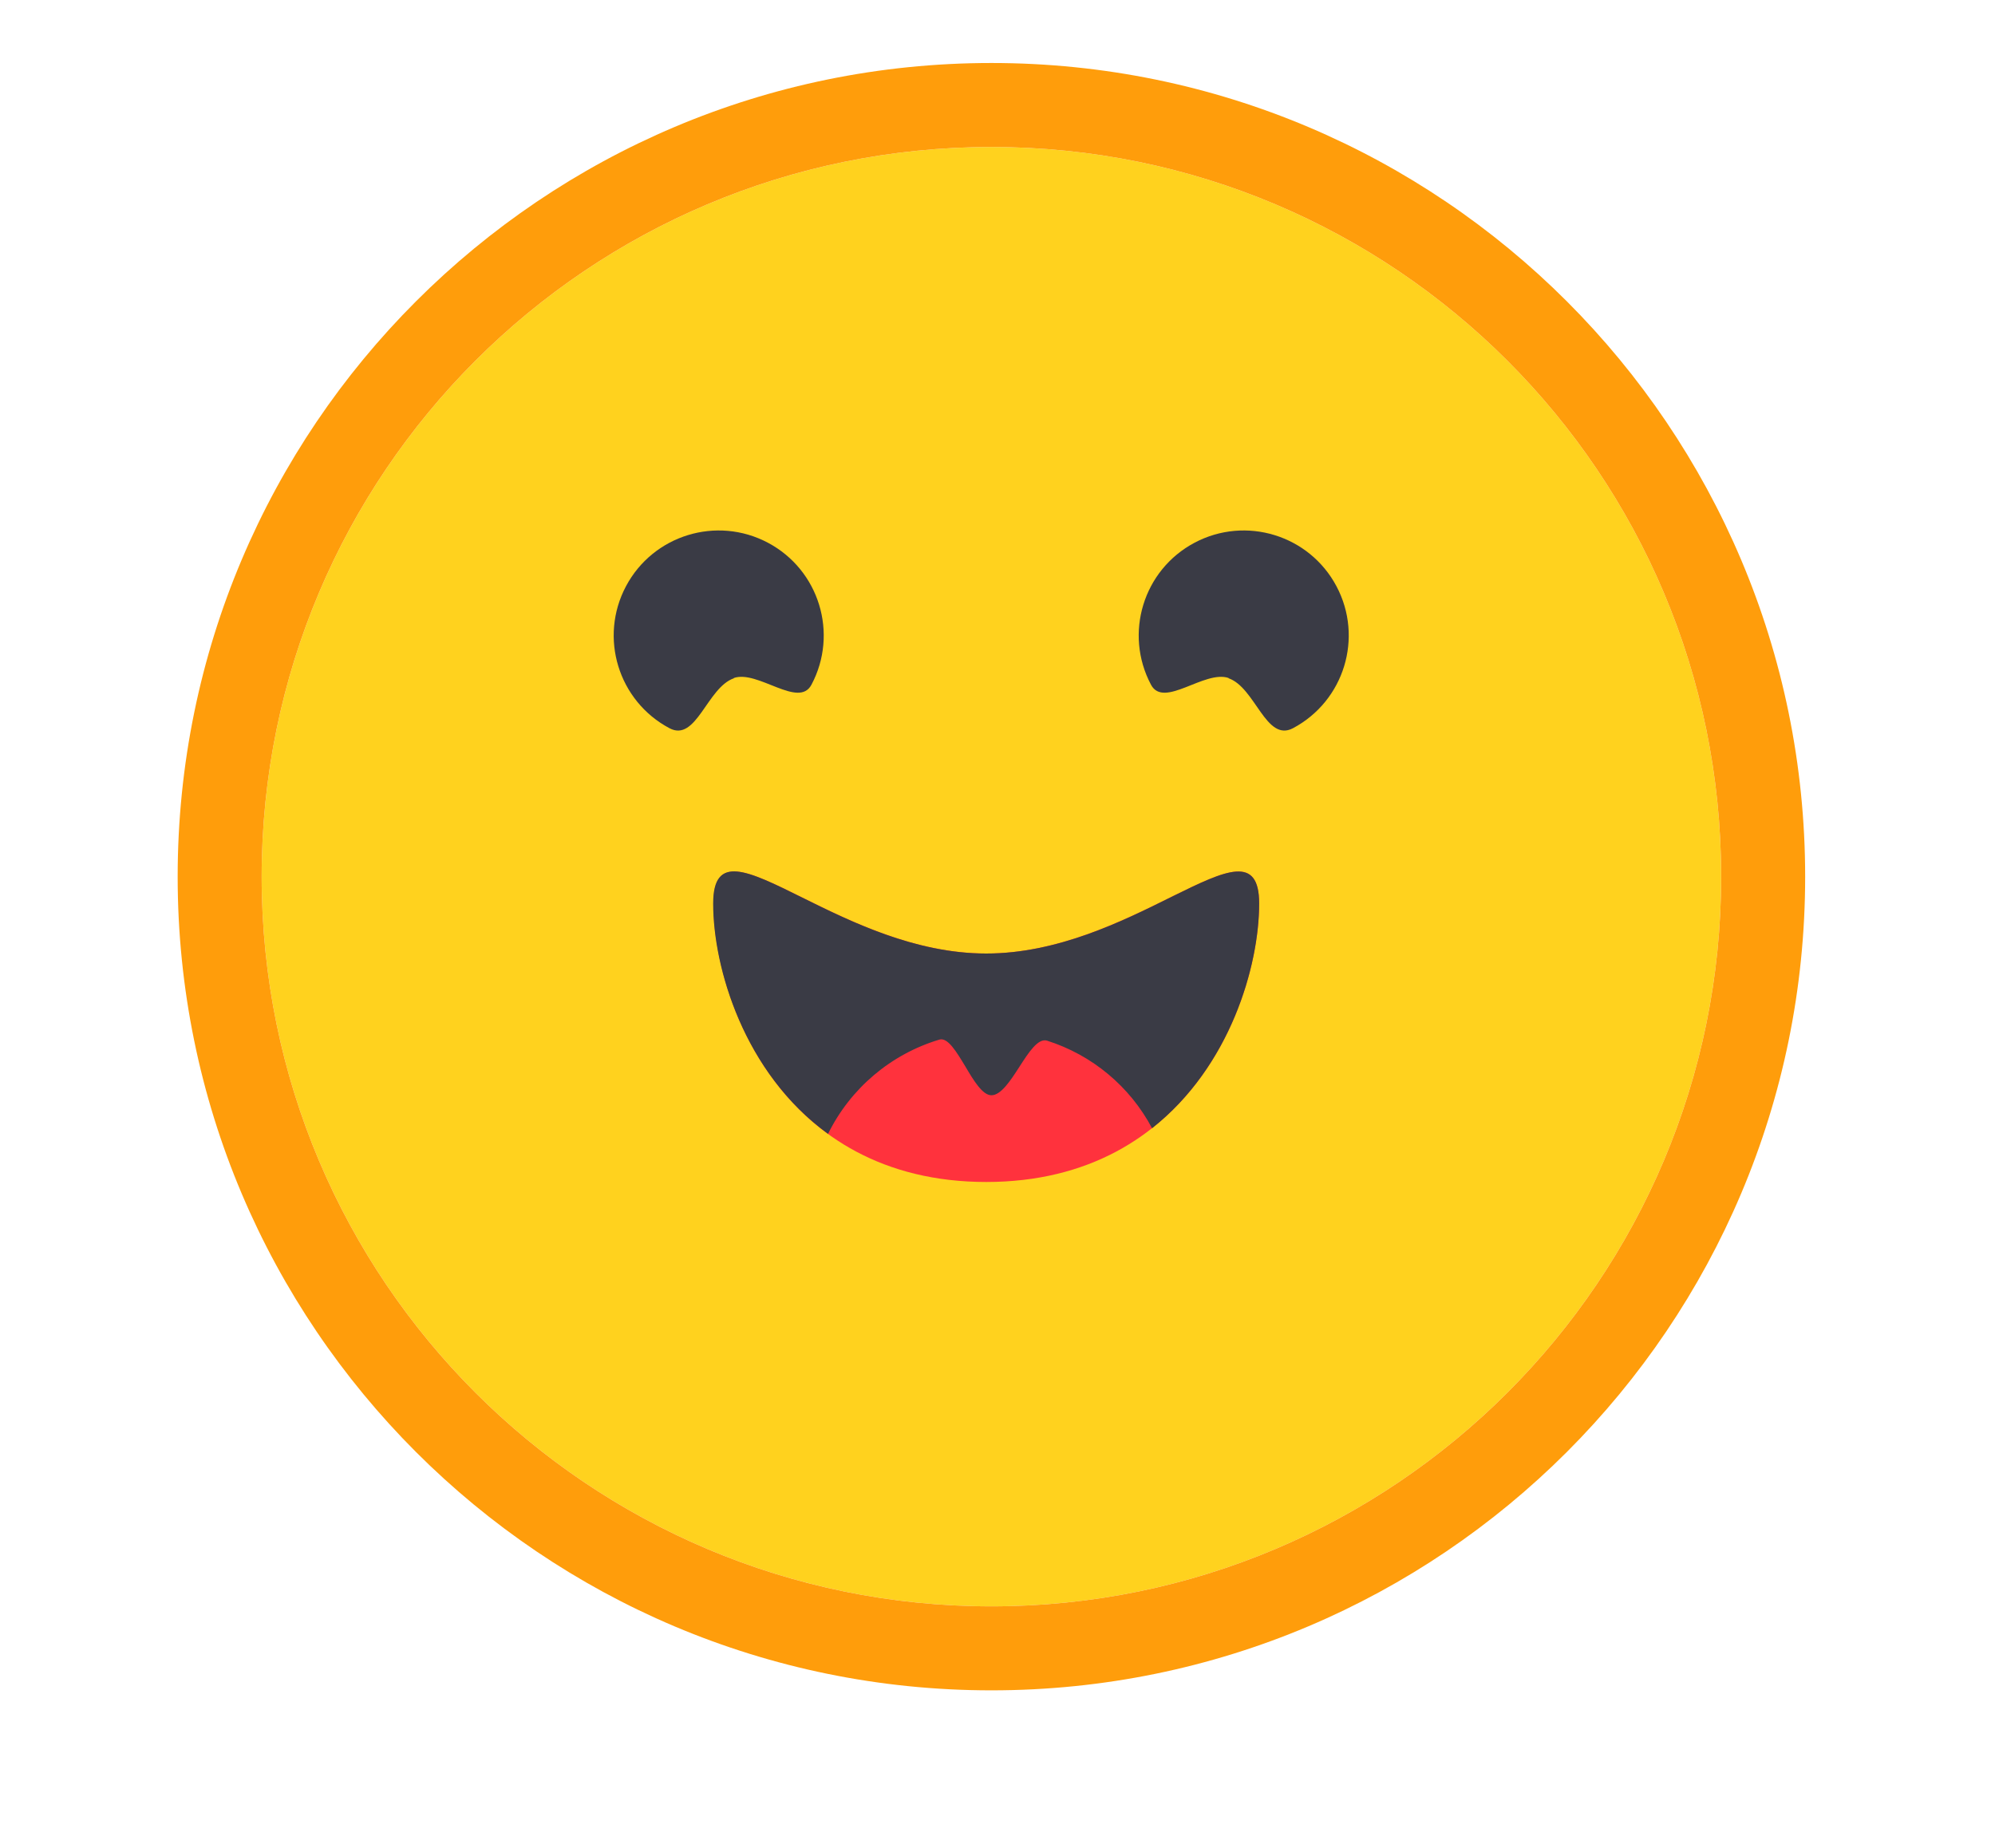
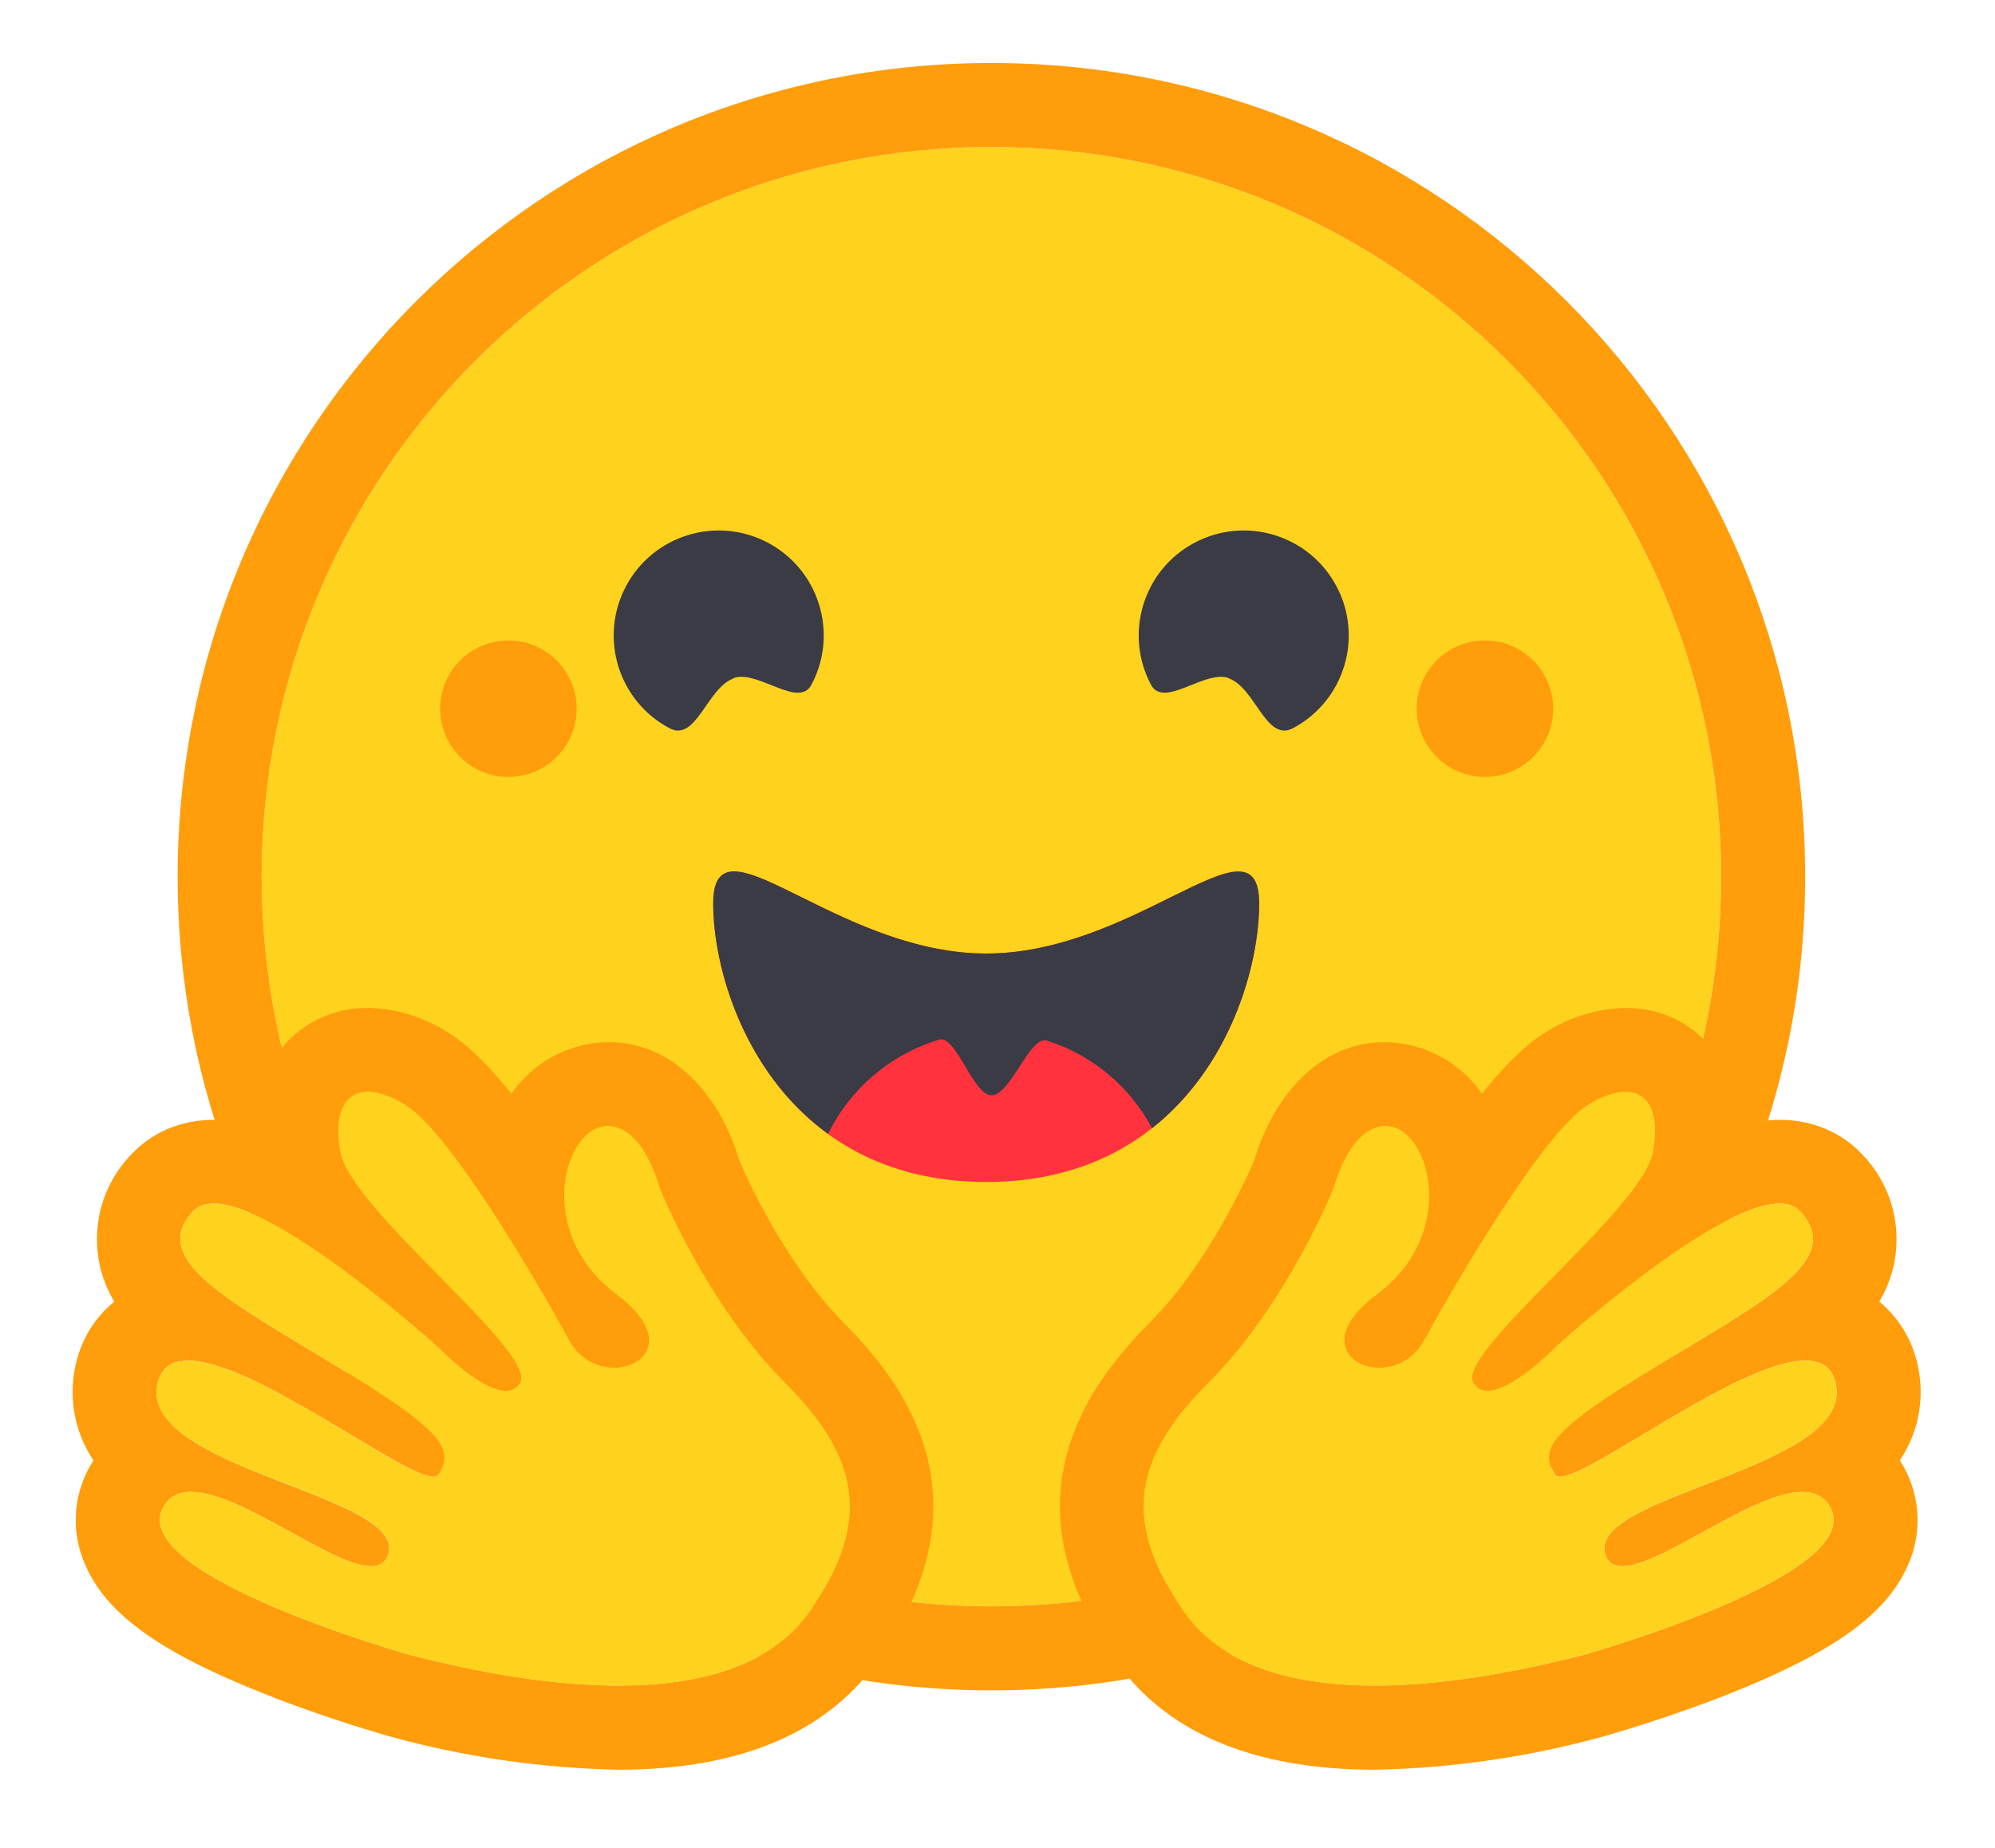
<svg xmlns="http://www.w3.org/2000/svg" width="95" height="88" viewBox="0 0 95 88" fill="none">
  <path fill="#FFD21E" d="M47.21 76.5a34.75 34.75 0 1 0 0-69.5 34.75 34.75 0 0 0 0 69.5Z" />
  <path fill="#FF9D0B" d="M81.96 41.75a34.75 34.75 0 1 0-69.5 0 34.75 34.75 0 0 0 69.5 0Zm-73.5 0a38.75 38.75 0 1 1 77.5 0 38.75 38.75 0 0 1-77.5 0Z" />
  <path fill="#3A3B45" d="M58.5 32.3c1.28.44 1.78 3.06 3.07 2.38a5 5 0 1 0-6.76-2.07c.61 1.15 2.55-.72 3.7-.32ZM34.95 32.3c-1.28.44-1.79 3.06-3.07 2.38a5 5 0 1 1 6.76-2.07c-.61 1.15-2.56-.72-3.7-.32Z" />
-   <path fill="#FF323D" d="M46.96 56.29c9.83 0 13-8.76 13-13.26 0-2.34-1.57-1.6-4.09-.36-2.33 1.15-5.46 2.74-8.9 2.74-7.19 0-13-6.880-13-2.38s3.16 13.26 13 13.26Z" />
-   <path fill="#3A3B45" fill-rule="evenodd" d="M39.43 54a8.7 8.7 0 0 1 5.3-4.49c.4-.12.81.57 1.24 1.28.4.68.82 1.37 1.24 1.37.45 0 .9-.68 1.330-1.35.45-.7.89-1.38 1.32-1.25a8.61 8.61 0 0 1 5 4.17c3.73-2.94 5.1-7.74 5.1-10.7 0-2.34-1.57-1.6-4.09-.36l-.14.07c-2.31 1.15-5.39 2.67-8.77 2.67s-6.45-1.52-8.77-2.67c-2.6-1.29-4.23-2.1-4.23.29 0 3.05 1.46 8.06 5.47 10.97Z" clip-rule="evenodd" />
+   <path fill="#FF323D" d="M46.96 56.29c9.83 0 13-8.76 13-13.26 0-2.34-1.57-1.6-4.09-.36-2.33 1.15-5.46 2.74-8.9 2.74-7.19 0-13-6.88-13-2.38s3.16 13.26 13 13.26Z" />
+   <path fill="#3A3B45" fill-rule="evenodd" d="M39.43 54a8.7 8.7 0 0 1 5.3-4.49c.4-.12.81.57 1.24 1.28.4.68.82 1.37 1.24 1.37.45 0 .9-.68 1.33-1.35.45-.7.89-1.38 1.32-1.25a8.61 8.61 0 0 1 5 4.17c3.73-2.94 5.1-7.74 5.1-10.7 0-2.34-1.57-1.6-4.09-.36l-.14.07c-2.31 1.15-5.39 2.67-8.77 2.67s-6.45-1.52-8.77-2.67c-2.6-1.29-4.23-2.1-4.23.29 0 3.05 1.46 8.06 5.47 10.97Z" clip-rule="evenodd" />
+   <path fill="#FF9D0B" d="M70.71 37a3.25 3.25 0 1 0 0-6.5 3.25 3.25 0 0 0 0 6.5ZM24.21 37a3.25 3.25 0 1 0 0-6.5 3.25 3.25 0 0 0 0 6.5ZM17.52 48c-1.62 0-3.06.66-4.07 1.87a5.97 5.97 0 0 0-1.33 3.76 7.1 7.1 0 0 0-1.94-.3c-1.55 0-2.95.59-3.94 1.66a5.8 5.8 0 0 0-.8 7 5.3 5.3 0 0 0-1.79 2.82c-.24.9-.48 2.8.8 4.74a5.22 5.22 0 0 0-.37 5.02c1.02 2.32 3.57 4.14 8.52 6.1 3.07 1.22 5.89 2 5.91 2.01a44.33 44.33 0 0 0 10.93 1.6c5.86 0 10.05-1.8 12.46-5.34 3.88-5.69 3.33-10.9-1.7-15.92-2.77-2.78-4.62-6.87-5-7.77-.78-2.66-2.84-5.62-6.25-5.62a5.7 5.7 0 0 0-4.6 2.46c-1-1.26-1.98-2.25-2.86-2.82A7.4 7.4 0 0 0 17.52 48Zm0 4c.51 0 1.14.22 1.82.65 2.14 1.36 6.25 8.43 7.76 11.18.5.92 1.37 1.31 2.14 1.31 1.55 0 2.75-1.53.15-3.48-3.92-2.93-2.55-7.72-.68-8.01.08-.02.17-.02.24-.02 1.7 0 2.45 2.93 2.45 2.93s2.2 5.52 5.98 9.3c3.77 3.77 3.97 6.8 1.22 10.83-1.88 2.75-5.47 3.58-9.16 3.58-3.81 0-7.73-.9-9.92-1.46-.11-.03-13.45-3.8-11.76-7 .28-.54.75-.76 1.34-.76 2.38 0 6.7 3.54 8.57 3.54.41 0 .7-.17.83-.6.79-2.85-12.06-4.05-10.98-8.17.2-.73.71-1.02 1.44-1.02 3.14 0 10.2 5.53 11.68 5.53.11 0 .2-.03.24-.1.74-1.2.33-2.04-4.9-5.2-5.21-3.16-8.88-5.06-6.8-7.33.24-.26.58-.38 1-.38 3.17 0 10.66 6.82 10.66 6.82s2.02 2.1 3.25 2.1c.28 0 .52-.1.68-.38.86-1.46-8.06-8.22-8.56-11.01-.34-1.9.24-2.85 1.31-2.85Z" />
+   <path fill="#FFD21E" d="M38.6 76.69c2.75-4.04 2.55-7.07-1.22-10.84-3.78-3.77-5.98-9.3-5.98-9.3s-.82-3.2-2.69-2.9c-1.87.3-3.24 5.08.68 8.01 3.91 2.93-.78 4.92-2.29 2.17-1.5-2.75-5.62-9.82-7.76-11.18-2.13-1.35-3.63-.6-3.13 2.2.5 2.79 9.43 9.55 8.56 11-.87 1.47-3.93-1.71-3.93-1.71s-9.57-8.71-11.66-6.44c-2.08 2.27 1.59 4.17 6.8 7.33 5.23 3.16 5.64 4 4.9 5.2-.75 1.2-12.28-8.53-13.36-4.4-1.08 4.11 11.77 5.3 10.98 8.15-.8 2.85-9.06-5.38-10.74-2.18-1.7 3.21 11.65 6.98 11.76 7.01 4.3 1.12 15.25 3.49 19.08-2.12Z" />
+   <path fill="#FF9D0B" d="M77.4 48c1.62 0 3.07.66 4.07 1.87a5.97 5.97 0 0 1 1.33 3.76 7.1 7.1 0 0 1 1.95-.3c1.55 0 2.95.59 3.94 1.66a5.8 5.8 0 0 1 .8 7 5.3 5.3 0 0 1 1.78 2.82c.24.9.48 2.8-.8 4.74a5.22 5.22 0 0 1 .37 5.02c-1.02 2.32-3.57 4.14-8.51 6.1-3.08 1.22-5.9 2-5.92 2.01a44.33 44.33 0 0 1-10.93 1.6c-5.86 0-10.05-1.8-12.46-5.34-3.88-5.69-3.33-10.9 1.7-15.92 2.78-2.78 4.63-6.87 5.01-7.77.78-2.66 2.83-5.62 6.24-5.62a5.7 5.7 0 0 1 4.6 2.46c1-1.26 1.98-2.25 2.87-2.82A7.4 7.4 0 0 1 77.4 48Zm0 4c-.51 0-1.13.22-1.82.65-2.13 1.36-6.25 8.43-7.76 11.18a2.43 2.43 0 0 1-2.14 1.31c-1.54 0-2.75-1.53-.14-3.48 3.91-2.93 2.54-7.72.67-8.01a1.54 1.54 0 0 0-.24-.02c-1.7 0-2.45 2.93-2.45 2.93s-2.2 5.52-5.97 9.3c-3.78 3.77-3.98 6.8-1.22 10.83 1.87 2.75 5.47 3.58 9.15 3.58 3.82 0 7.73-.9 9.93-1.46.1-.03 13.45-3.8 11.76-7-.29-.54-.75-.76-1.34-.76-2.38 0-6.71 3.54-8.57 3.54-.42 0-.71-.17-.83-.6-.8-2.85 12.05-4.05 10.97-8.17-.19-.73-.7-1.02-1.44-1.02-3.14 0-10.2 5.53-11.68 5.53-.1 0-.19-.03-.23-.1-.74-1.2-.34-2.04 4.88-5.2 5.23-3.16 8.9-5.06 6.8-7.33-.23-.26-.57-.38-.98-.38-3.18 0-10.67 6.82-10.67 6.82s-2.02 2.1-3.24 2.1a.74.74 0 0 1-.68-.38c-.87-1.46 8.05-8.22 8.55-11.01.34-1.9-.24-2.85-1.31-2.85Z" />
+   <path fill="#FFD21E" d="M56.33 76.69c-2.75-4.04-2.56-7.07 1.22-10.84 3.77-3.77 5.97-9.3 5.97-9.3s.82-3.2 2.7-2.9c1.86.3 3.23 5.08-.68 8.01-3.92 2.93.78 4.92 2.28 2.17 1.51-2.75 5.63-9.82 7.76-11.18 2.13-1.35 3.64-.6 3.13 2.2-.5 2.79-9.42 9.55-8.55 11 .86 1.47 3.92-1.71 3.92-1.71s9.58-8.71 11.66-6.44c2.08 2.27-1.58 4.17-6.8 7.33-5.23 3.16-5.63 4-4.9 5.2.75 1.2 12.28-8.53 13.36-4.4 1.08 4.11-11.76 5.3-10.97 8.15.8 2.85 9.05-5.38 10.74-2.18 1.69 3.21-11.65 6.98-11.76 7.01-4.31 1.12-15.26 3.49-19.08-2.12Z" />
</svg>
